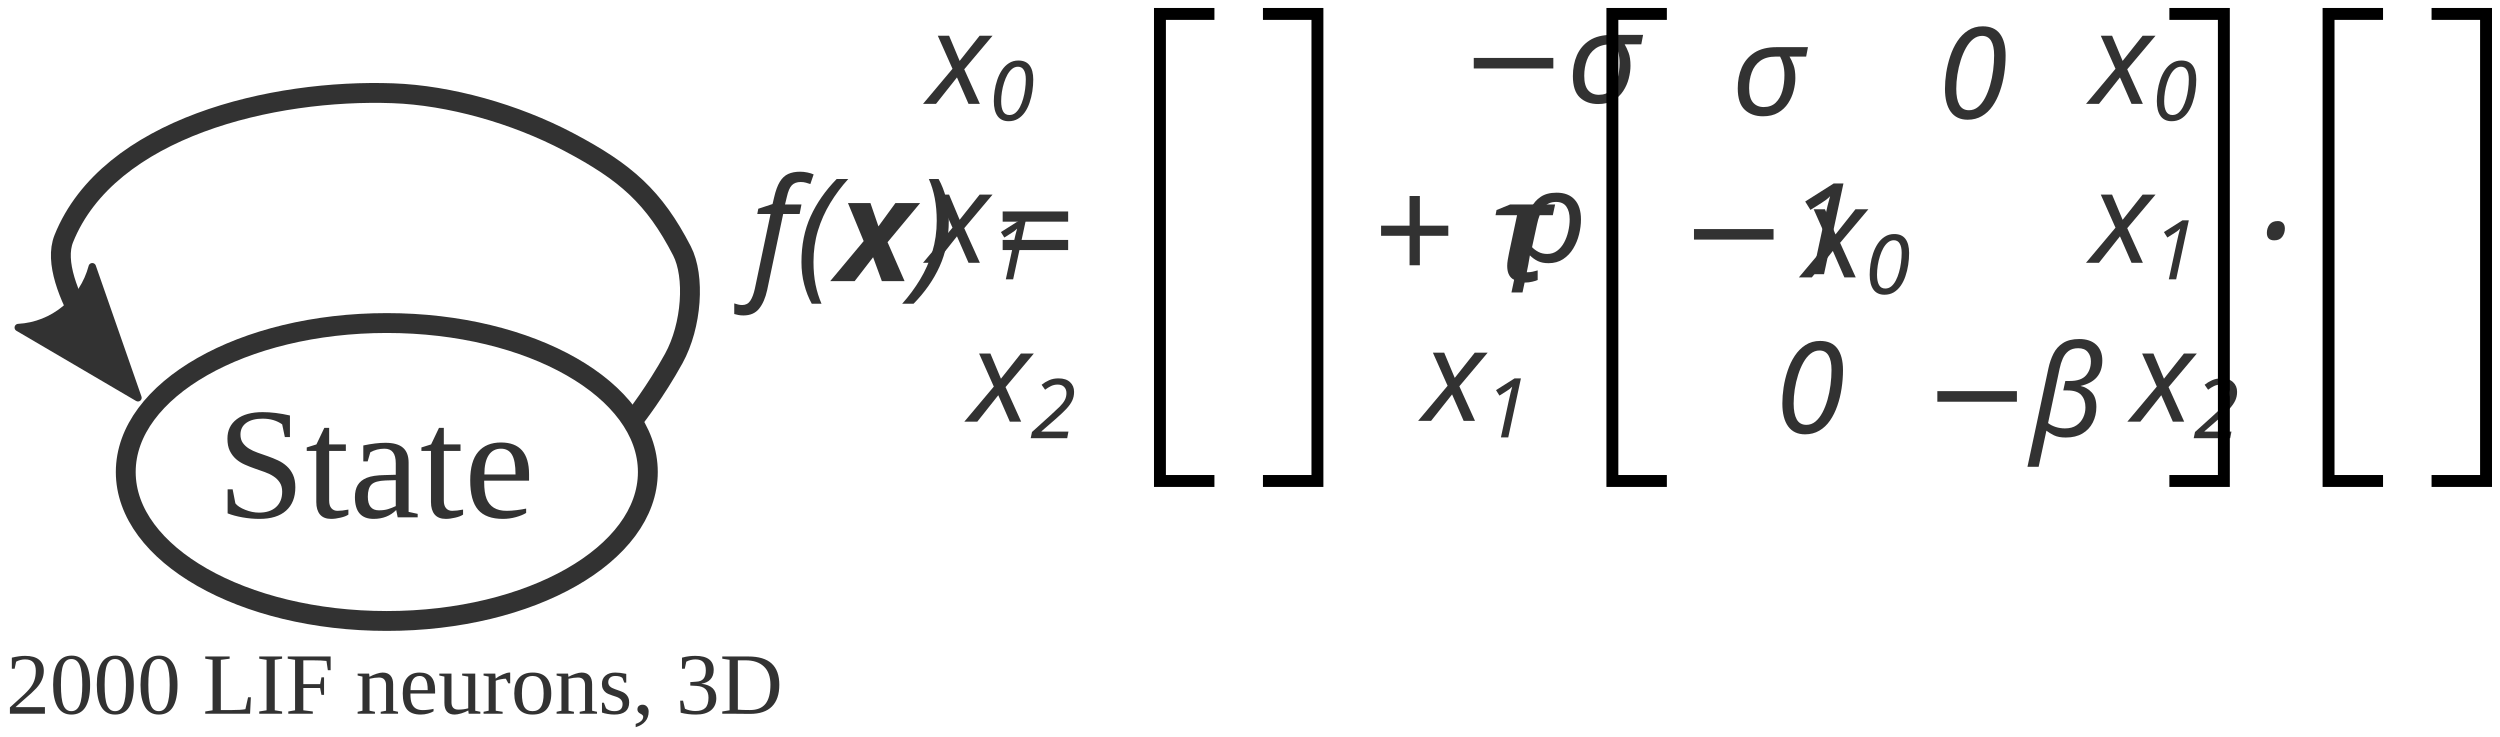
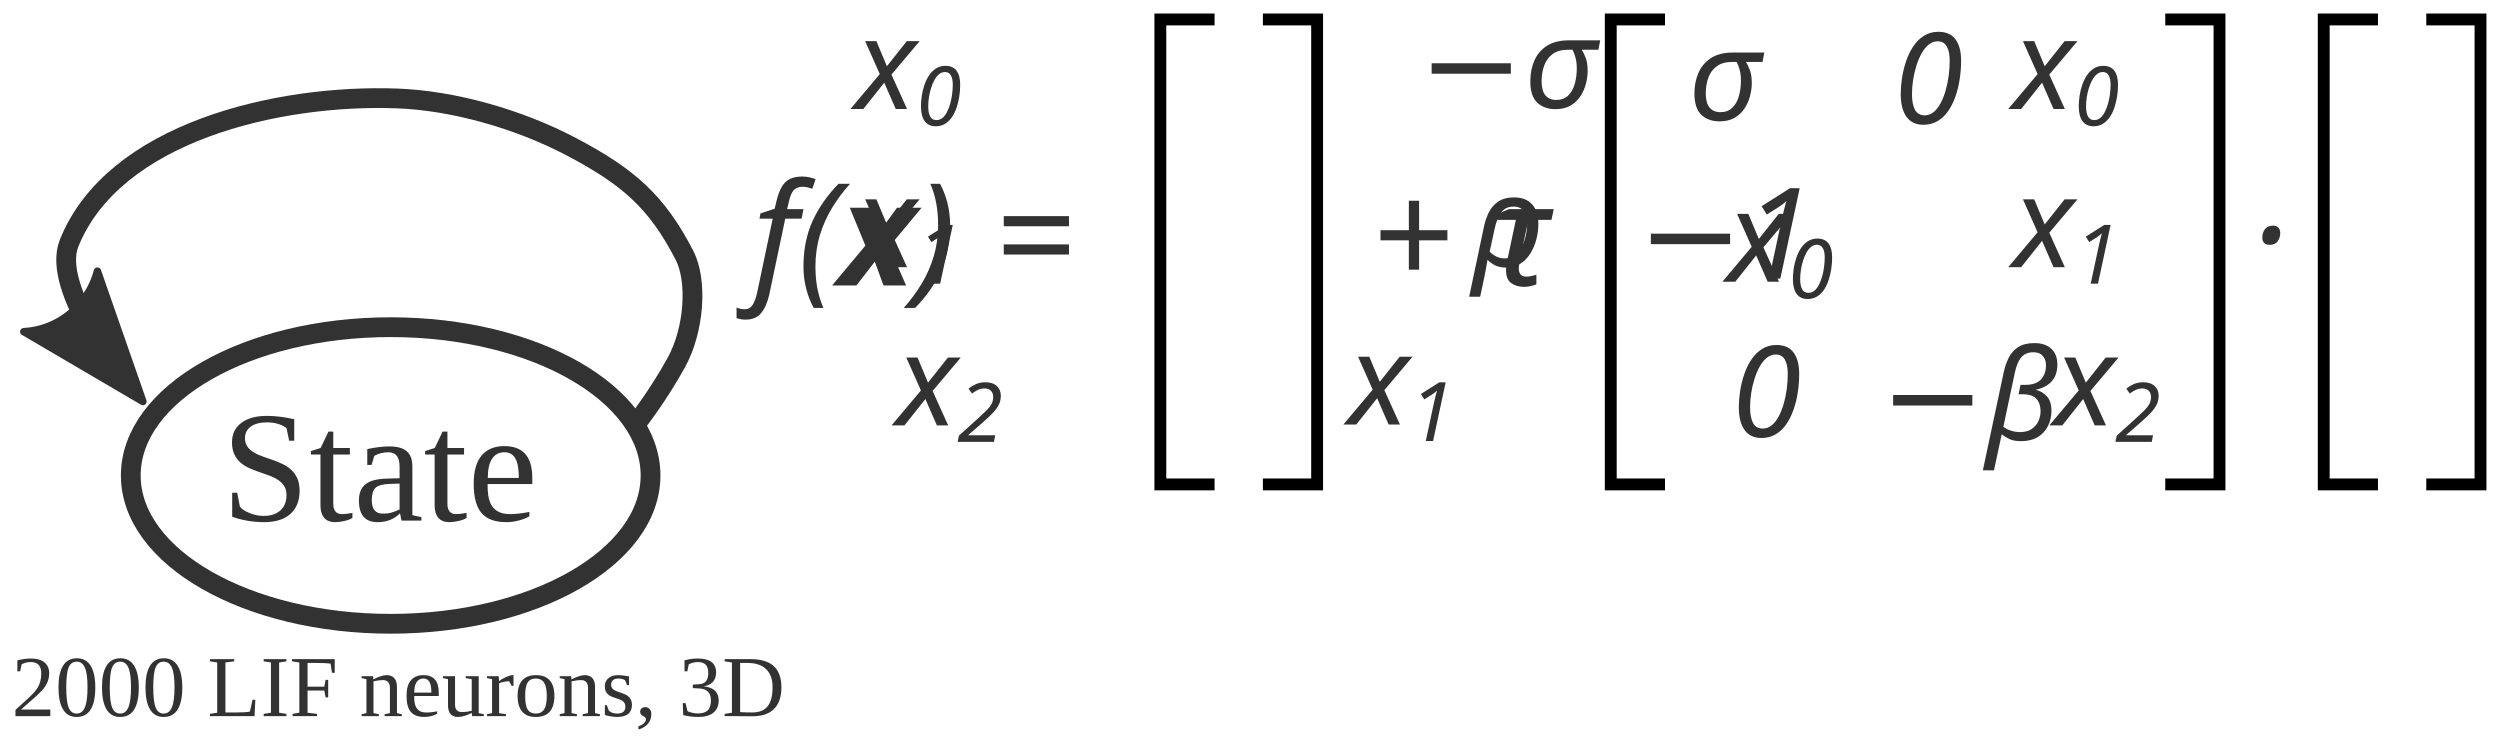
- <svg xmlns="http://www.w3.org/2000/svg" width="629.336" height="185.328" id="svg2" version="1.1">
+ <svg xmlns="http://www.w3.org/2000/svg" width="177.197" height="52.74" id="svg2" version="1.1">
  <defs id="defs4">
    <marker style="overflow:visible" id="Arrow2Mend" refX="0" refY="0" orient="auto">
      <path transform="scale(-0.6,-0.6)" d="M 8.719,4.034 -2.207,0.016 8.719,-4.002 c -1.745,2.372 -1.735,5.617 -6e-7,8.035 z" style="fill-rule:evenodd;stroke-width:0.625;stroke-linejoin:round" id="path3997" />
    </marker>
    <marker style="overflow:visible" id="Arrow2Send" refX="0" refY="0" orient="auto">
      <path transform="matrix(-0.3,0,0,-0.3,0.69,0)" d="M 8.719,4.034 -2.207,0.016 8.719,-4.002 c -1.745,2.372 -1.735,5.617 -6e-7,8.035 z" style="fill-rule:evenodd;stroke-width:0.625;stroke-linejoin:round" id="path4003" />
    </marker>
    <marker style="overflow:visible" id="Arrow1Send" refX="0" refY="0" orient="auto">
      <path transform="matrix(-0.2,0,0,-0.2,-1.2,0)" style="fill-rule:evenodd;stroke:#000000;stroke-width:1pt" d="M 0,0 5,-5 -12.5,0 5,5 0,0 z" id="path3985" />
    </marker>
    <marker style="overflow:visible" id="Arrow1Mend" refX="0" refY="0" orient="auto">
      <path transform="matrix(-0.4,0,0,-0.4,-4,0)" style="fill-rule:evenodd;stroke:#000000;stroke-width:1pt" d="M 0,0 5,-5 -12.5,0 5,5 0,0 z" id="path3979" />
    </marker>
    <marker style="overflow:visible" id="Arrow2Lend" refX="0" refY="0" orient="auto">
      <path transform="matrix(-1.1,0,0,-1.1,-1.1,0)" d="M 8.719,4.034 -2.207,0.016 8.719,-4.002 c -1.745,2.372 -1.735,5.617 -6e-7,8.035 z" style="fill-rule:evenodd;stroke-width:0.625;stroke-linejoin:round" id="path3991" />
    </marker>
    <marker style="overflow:visible" id="Arrow1Lstart" refX="0" refY="0" orient="auto">
      <path transform="matrix(0.8,0,0,0.8,10,0)" style="fill-rule:evenodd;stroke:#000000;stroke-width:1pt" d="M 0,0 5,-5 -12.5,0 5,5 0,0 z" id="path3795" />
    </marker>
    <marker style="overflow:visible" id="Arrow1Lend" refX="0" refY="0" orient="auto">
      <path transform="matrix(-0.8,0,0,-0.8,-10,0)" style="fill-rule:evenodd;stroke:#000000;stroke-width:1pt" d="M 0,0 5,-5 -12.5,0 5,5 0,0 z" id="path3798" />
    </marker>
    <marker style="overflow:visible" id="Arrow2MendP" refX="0" refY="0" orient="auto">
      <path transform="scale(-0.6,-0.6)" d="M 8.719,4.034 -2.207,0.016 8.719,-4.002 c -1.745,2.372 -1.735,5.617 -6e-7,8.035 z" style="fill:#323232;fill-rule:evenodd;stroke:#323232;stroke-width:0.625;stroke-linejoin:round" id="path4305" />
    </marker>
    <marker style="overflow:visible" id="Arrow2MendP-7" refX="0" refY="0" orient="auto">
      <path transform="scale(-0.6,-0.6)" d="M 8.719,4.034 -2.207,0.016 8.719,-4.002 c -1.745,2.372 -1.735,5.617 -6e-7,8.035 z" style="fill:#323232;fill-rule:evenodd;stroke:#323232;stroke-width:0.625;stroke-linejoin:round" id="path4305-8" />
    </marker>
  </defs>
-   <g transform="translate(-109.0703,-30.375)" id="layer1">
-     <g transform="translate(-1.305904,41.68967)" id="g3927">
-       <path style="fill:none;stroke:#323232;stroke-width:5;stroke-miterlimit:4;stroke-opacity:1;stroke-dasharray:none" id="path3904" d="m 427.857,115.52 c 0,20.711 -29.421,37.5 -65.714,37.5 -36.293,0 -65.714,-16.789 -65.714,-37.5 0,-20.711 29.421,-37.5 65.714,-37.5 36.293,0 65.714,16.789 65.714,37.5 z" transform="translate(-154.3951,-8.015049)" />
-       <text xml:space="preserve" style="font-size:40px;font-style:normal;font-weight:normal;line-height:125%;letter-spacing:0px;word-spacing:0px;fill:#323232;fill-opacity:1;stroke:none;font-family:Sans" x="164.956" y="118.918" id="text3900-8">
-         <tspan id="tspan3902-5" x="164.956" y="118.918" style="font-size:40px;font-style:normal;font-variant:normal;font-weight:normal;font-stretch:normal;fill:#323232;fill-opacity:1;font-family:Times New Roman;-inkscape-font-specification:Times New Roman">State</tspan>
+   <g transform="translate(-110.1136,-29.4233)" id="layer1">
+     <g id="g6469" transform="matrix(0.2803027,0,0,0.2803027,79.93697,21.30519)">
+       <g id="g3927" transform="translate(-1.305904,41.68967)">
+         <path transform="translate(-154.3951,-8.015049)" d="m 427.857,115.52 c 0,20.711 -29.421,37.5 -65.714,37.5 -36.293,0 -65.714,-16.789 -65.714,-37.5 0,-20.711 29.421,-37.5 65.714,-37.5 36.293,0 65.714,16.789 65.714,37.5 z" id="path3904" style="fill:none;stroke:#323232;stroke-width:5;stroke-miterlimit:4;stroke-opacity:1;stroke-dasharray:none" />
+         <text id="text3900-8" y="118.918" x="164.956" style="font-size:40px;font-style:normal;font-weight:normal;line-height:125%;letter-spacing:0px;word-spacing:0px;fill:#323232;fill-opacity:1;stroke:none;font-family:Sans" xml:space="preserve">
+           <tspan style="font-size:40px;font-style:normal;font-variant:normal;font-weight:normal;font-stretch:normal;fill:#323232;fill-opacity:1;font-family:Times New Roman;-inkscape-font-specification:Times New Roman" y="118.918" x="164.956" id="tspan3902-5">State</tspan>
+         </text>
+       </g>
+       <path style="fill:none;stroke:#323232;stroke-width:5;stroke-linecap:butt;stroke-linejoin:miter;stroke-miterlimit:4;stroke-opacity:1;stroke-dasharray:none;marker-end:url(#Arrow2MendP)" d="m 268.879,135.615 c 0,0 5.208,-6.648 9.796,-14.982 4.588,-8.334 5.367,-20.711 2.072,-27.094 C 273.73,79.945 266.591,73.706 252.29,66.149 238.693,58.964 222.096,54.359 208,53.85 177.823,52.759 136.383,62.427 125.131,90.45 120.433,102.151 139.557,125.418 139.557,125.418" id="path3282-3" />
+       <text id="text3900-8-9" y="210.04" x="110.598" style="font-size:40px;font-style:normal;font-weight:normal;line-height:125%;letter-spacing:0px;word-spacing:0px;fill:#323232;fill-opacity:1;stroke:none;font-family:Sans" xml:space="preserve">
+         <tspan style="font-size:22px;font-style:normal;font-variant:normal;font-weight:normal;font-stretch:normal;fill:#323232;fill-opacity:1;font-family:Times New Roman;-inkscape-font-specification:Times New Roman" y="210.04" x="110.598" id="tspan3902-5-7">2000 LIF neurons, 3D</tspan>
      </text>
+       <text id="text3900-8-0-1" y="101.146" x="297.938" style="font-size:40px;font-style:normal;font-weight:normal;line-height:125%;letter-spacing:0px;word-spacing:0px;fill:#323232;fill-opacity:1;stroke:none;font-family:Sans" xml:space="preserve">
+         <tspan style="font-size:36px;font-style:italic;font-variant:normal;font-weight:normal;font-stretch:normal;fill:#323232;fill-opacity:1;font-family:STIXGeneral;-inkscape-font-specification:STIXGeneral" y="101.146" x="297.938" id="tspan3902-5-5-3">f(<tspan id="tspan3185" style="font-size:36px;font-weight:bold;font-family:STIXGeneral;-inkscape-font-specification:STIXGeneral">x</tspan>) =        + <tspan id="tspan3191" style="font-size:36px;letter-spacing:5px;font-family:STIXGeneral;-inkscape-font-specification:STIXGeneral">τ            ·</tspan>
+         </tspan>
+       </text>
+       <text id="text3900-8-0-1-0" y="56.316" x="535.829" style="font-size:40px;font-style:normal;font-weight:normal;line-height:125%;letter-spacing:0px;word-spacing:0px;fill:#323232;fill-opacity:1;stroke:none;font-family:Sans" xml:space="preserve">
+         <tspan style="font-size:32px;font-style:italic;font-variant:normal;font-weight:normal;font-stretch:normal;text-align:center;text-anchor:middle;font-family:STIXGeneral;-inkscape-font-specification:STIXGeneral Italic" y="56.316" x="535.829" id="tspan3902-5-5-3-4">−σ</tspan>
+         <tspan id="tspan4050" style="font-size:32px;font-style:italic;font-variant:normal;font-weight:normal;font-stretch:normal;text-align:center;text-anchor:middle;font-family:STIXGeneral;-inkscape-font-specification:STIXGeneral Italic" y="96.316" x="535.829">ρ</tspan>
+         <tspan id="tspan4060" style="font-size:32px;font-style:italic;font-variant:normal;font-weight:normal;font-stretch:normal;text-align:center;text-anchor:middle;font-family:STIXGeneral;-inkscape-font-specification:STIXGeneral Italic" y="136.316" x="535.829">x<tspan id="tspan6777" style="font-size:65.001%;baseline-shift:sub">1</tspan>
+         </tspan>
+       </text>
+       <text xml:space="preserve" style="font-size:40px;font-style:normal;font-weight:normal;line-height:125%;letter-spacing:0px;word-spacing:0px;fill:#323232;fill-opacity:1;stroke:none;font-family:Sans" x="590.738" y="59.404" id="text4064">
+         <tspan id="tspan4066" x="590.738" y="59.404" style="font-size:32px;font-style:italic;font-variant:normal;font-weight:normal;font-stretch:normal;text-align:center;text-anchor:middle;font-family:STIXGeneral;-inkscape-font-specification:STIXGeneral Italic">σ</tspan>
+         <tspan x="590.738" y="99.404" style="font-size:32px;font-style:italic;font-variant:normal;font-weight:normal;font-stretch:normal;text-align:center;text-anchor:middle;font-family:STIXGeneral;-inkscape-font-specification:STIXGeneral Italic" id="tspan4068">−1</tspan>
+         <tspan x="590.738" y="139.404" style="font-size:32px;font-style:italic;font-variant:normal;font-weight:normal;font-stretch:normal;text-align:center;text-anchor:middle;font-family:STIXGeneral;-inkscape-font-specification:STIXGeneral Italic" id="tspan4070">0</tspan>
+       </text>
+       <text id="text4074" y="60.204" x="642.077" style="font-size:40px;font-style:normal;font-weight:normal;line-height:125%;letter-spacing:0px;word-spacing:0px;fill:#323232;fill-opacity:1;stroke:none;font-family:Sans" xml:space="preserve">
+         <tspan style="font-size:32px;font-style:italic;font-variant:normal;font-weight:normal;font-stretch:normal;text-align:center;text-anchor:middle;font-family:STIXGeneral;-inkscape-font-specification:STIXGeneral" y="60.204" x="642.077" id="tspan4076">0</tspan>
+         <tspan id="tspan4078" style="font-size:32px;font-style:italic;font-variant:normal;font-weight:normal;font-stretch:normal;text-align:center;text-anchor:middle;font-family:STIXGeneral;-inkscape-font-specification:STIXGeneral" y="100.204" x="642.077">x<tspan id="tspan6779" style="font-size:65.001%;baseline-shift:sub">0</tspan>
+         </tspan>
+         <tspan id="tspan4080" style="font-size:32px;font-style:italic;font-variant:normal;font-weight:normal;font-stretch:normal;text-align:center;text-anchor:middle;font-family:STIXGeneral;-inkscape-font-specification:STIXGeneral" y="140.204" x="642.077">−β</tspan>
+       </text>
+       <path id="path3193-3" d="m 414.782,33.882 -13.714,0 0,117.571 13.714,0" style="fill:none;stroke:#000000;stroke-width:3;stroke-linecap:butt;stroke-linejoin:miter;stroke-miterlimit:4;stroke-opacity:1;stroke-dasharray:none" />
+       <text id="text3900-8-0-1-0-3" y="56.524" x="421.593" style="font-size:40px;font-style:normal;font-weight:normal;line-height:125%;letter-spacing:0px;word-spacing:0px;fill:#323232;fill-opacity:1;stroke:none;font-family:Sans" xml:space="preserve">
+         <tspan style="font-size:32px;font-style:italic;font-variant:normal;font-weight:normal;font-stretch:normal;text-align:center;text-anchor:middle;font-family:STIXGeneral;-inkscape-font-specification:STIXGeneral" y="56.524" x="421.593" id="tspan3902-5-5-3-4-4">x<tspan id="tspan6752" style="font-size:65.001%;baseline-shift:sub">0</tspan>
+         </tspan>
+         <tspan style="font-size:32px;font-style:italic;font-variant:normal;font-weight:normal;font-stretch:normal;text-align:center;text-anchor:middle;font-family:STIXGeneral;-inkscape-font-specification:STIXGeneral" y="96.524" x="421.593" id="tspan4215">x<tspan id="tspan6754" style="font-size:65.001%;baseline-shift:sub">1</tspan>
+         </tspan>
+         <tspan id="tspan4060-0" style="font-size:32px;font-style:italic;font-variant:normal;font-weight:normal;font-stretch:normal;text-align:center;text-anchor:middle;font-family:STIXGeneral;-inkscape-font-specification:STIXGeneral" y="136.524" x="421.593">x<tspan id="tspan6756" style="font-size:65.001%;baseline-shift:sub">2</tspan>
+         </tspan>
+       </text>
+       <text id="text3900-8-0-1-0-3-9" y="56.524" x="714.361" style="font-size:40px;font-style:normal;font-weight:normal;line-height:125%;letter-spacing:0px;word-spacing:0px;fill:#323232;fill-opacity:1;stroke:none;font-family:Sans" xml:space="preserve">
+         <tspan style="font-size:32px;font-style:italic;font-variant:normal;font-weight:normal;font-stretch:normal;text-align:center;text-anchor:middle;font-family:STIXGeneral;-inkscape-font-specification:STIXGeneral Italic" y="56.524" x="714.361" id="tspan3902-5-5-3-4-4-9">x<tspan id="tspan6785" style="font-size:65.001%;baseline-shift:sub">0</tspan>
+         </tspan>
+         <tspan style="font-size:32px;font-style:italic;font-variant:normal;font-weight:normal;font-stretch:normal;text-align:center;text-anchor:middle;font-family:STIXGeneral;-inkscape-font-specification:STIXGeneral Italic" y="96.524" x="714.361" id="tspan4215-4">x<tspan id="tspan6783" style="font-size:65.001%;baseline-shift:sub">1</tspan>
+         </tspan>
+         <tspan style="font-size:32px;font-style:italic;font-variant:normal;font-weight:normal;font-stretch:normal;text-align:center;text-anchor:middle;font-family:STIXGeneral;-inkscape-font-specification:STIXGeneral Italic" id="tspan4060-0-2" y="136.524" x="714.361">x<tspan id="tspan6781" style="font-size:65.001%;baseline-shift:sub">2</tspan>
+         </tspan>
+       </text>
+       <path id="path3193-3-7" d="m 426.999,33.882 13.714,0 0,117.571 -13.714,0" style="fill:none;stroke:#000000;stroke-width:3;stroke-linecap:butt;stroke-linejoin:miter;stroke-miterlimit:4;stroke-opacity:1;stroke-dasharray:none" />
+       <path id="path3193-3-9" d="m 528.676,33.882 -13.714,0 0,117.571 13.714,0" style="fill:none;stroke:#000000;stroke-width:3;stroke-linecap:butt;stroke-linejoin:miter;stroke-miterlimit:4;stroke-opacity:1;stroke-dasharray:none" />
+       <path id="path3193-3-7-3" d="m 655.179,33.882 13.714,0 0,117.571 -13.714,0" style="fill:none;stroke:#000000;stroke-width:3;stroke-linecap:butt;stroke-linejoin:miter;stroke-miterlimit:4;stroke-opacity:1;stroke-dasharray:none" />
+       <path id="path3193-3-0" d="m 708.962,33.882 -13.714,0 0,117.571 13.714,0" style="fill:none;stroke:#000000;stroke-width:3;stroke-linecap:butt;stroke-linejoin:miter;stroke-miterlimit:4;stroke-opacity:1;stroke-dasharray:none" />
+       <path id="path3193-3-7-2" d="m 721.179,33.882 13.714,0 0,117.571 -13.714,0" style="fill:none;stroke:#000000;stroke-width:3;stroke-linecap:butt;stroke-linejoin:miter;stroke-miterlimit:4;stroke-opacity:1;stroke-dasharray:none" />
    </g>
-     <path id="path3282-3" d="m 268.879,135.615 c 0,0 5.208,-6.648 9.796,-14.982 4.588,-8.334 5.367,-20.711 2.072,-27.094 C 273.73,79.945 266.591,73.706 252.29,66.149 238.693,58.964 222.096,54.359 208,53.85 177.823,52.759 136.383,62.427 125.131,90.45 120.433,102.151 139.557,125.418 139.557,125.418" style="fill:none;stroke:#323232;stroke-width:5;stroke-linecap:butt;stroke-linejoin:miter;stroke-miterlimit:4;stroke-opacity:1;stroke-dasharray:none;marker-end:url(#Arrow2MendP)" />
-     <text xml:space="preserve" style="font-size:40px;font-style:normal;font-weight:normal;line-height:125%;letter-spacing:0px;word-spacing:0px;fill:#323232;fill-opacity:1;stroke:none;font-family:Sans" x="110.598" y="210.04" id="text3900-8-9">
-       <tspan id="tspan3902-5-7" x="110.598" y="210.04" style="font-size:22px;font-style:normal;font-variant:normal;font-weight:normal;font-stretch:normal;fill:#323232;fill-opacity:1;font-family:Times New Roman;-inkscape-font-specification:Times New Roman">2000 LIF neurons, 3D</tspan>
-     </text>
-     <text xml:space="preserve" style="font-size:40px;font-style:normal;font-weight:normal;line-height:125%;letter-spacing:0px;word-spacing:0px;fill:#323232;fill-opacity:1;stroke:none;font-family:Sans" x="297.938" y="101.146" id="text3900-8-0-1">
-       <tspan id="tspan3902-5-5-3" x="297.938" y="101.146" style="font-size:36px;font-style:italic;font-variant:normal;font-weight:normal;font-stretch:normal;fill:#323232;fill-opacity:1;font-family:STIXGeneral;-inkscape-font-specification:STIXGeneral">f(<tspan style="font-size:36px;font-weight:bold;font-family:STIXGeneral;-inkscape-font-specification:STIXGeneral" id="tspan3185">x</tspan>) =        + <tspan style="font-size:36px;letter-spacing:5px;font-family:STIXGeneral;-inkscape-font-specification:STIXGeneral" id="tspan3191">τ            ·</tspan>
-       </tspan>
-     </text>
-     <text xml:space="preserve" style="font-size:40px;font-style:normal;font-weight:normal;line-height:125%;letter-spacing:0px;word-spacing:0px;fill:#323232;fill-opacity:1;stroke:none;font-family:Sans" x="535.829" y="56.316" id="text3900-8-0-1-0">
-       <tspan id="tspan3902-5-5-3-4" x="535.829" y="56.316" style="font-size:32px;font-style:italic;font-variant:normal;font-weight:normal;font-stretch:normal;text-align:center;text-anchor:middle;font-family:STIXGeneral;-inkscape-font-specification:STIXGeneral Italic">−σ</tspan>
-       <tspan x="535.829" y="96.316" style="font-size:32px;font-style:italic;font-variant:normal;font-weight:normal;font-stretch:normal;text-align:center;text-anchor:middle;font-family:STIXGeneral;-inkscape-font-specification:STIXGeneral Italic" id="tspan4050">ρ</tspan>
-       <tspan x="535.829" y="136.316" style="font-size:32px;font-style:italic;font-variant:normal;font-weight:normal;font-stretch:normal;text-align:center;text-anchor:middle;font-family:STIXGeneral;-inkscape-font-specification:STIXGeneral Italic" id="tspan4060">x<tspan style="font-size:65.001%;baseline-shift:sub" id="tspan6777">1</tspan>
-       </tspan>
-     </text>
-     <text id="text4064" y="59.404" x="590.738" style="font-size:40px;font-style:normal;font-weight:normal;line-height:125%;letter-spacing:0px;word-spacing:0px;fill:#323232;fill-opacity:1;stroke:none;font-family:Sans" xml:space="preserve">
-       <tspan style="font-size:32px;font-style:italic;font-variant:normal;font-weight:normal;font-stretch:normal;text-align:center;text-anchor:middle;font-family:STIXGeneral;-inkscape-font-specification:STIXGeneral Italic" y="59.404" x="590.738" id="tspan4066">σ</tspan>
-       <tspan id="tspan4068" style="font-size:32px;font-style:italic;font-variant:normal;font-weight:normal;font-stretch:normal;text-align:center;text-anchor:middle;font-family:STIXGeneral;-inkscape-font-specification:STIXGeneral Italic" y="99.404" x="590.738">−1</tspan>
-       <tspan id="tspan4070" style="font-size:32px;font-style:italic;font-variant:normal;font-weight:normal;font-stretch:normal;text-align:center;text-anchor:middle;font-family:STIXGeneral;-inkscape-font-specification:STIXGeneral Italic" y="139.404" x="590.738">0</tspan>
-     </text>
-     <text xml:space="preserve" style="font-size:40px;font-style:normal;font-weight:normal;line-height:125%;letter-spacing:0px;word-spacing:0px;fill:#323232;fill-opacity:1;stroke:none;font-family:Sans" x="642.077" y="60.204" id="text4074">
-       <tspan id="tspan4076" x="642.077" y="60.204" style="font-size:32px;font-style:italic;font-variant:normal;font-weight:normal;font-stretch:normal;text-align:center;text-anchor:middle;font-family:STIXGeneral;-inkscape-font-specification:STIXGeneral">0</tspan>
-       <tspan x="642.077" y="100.204" style="font-size:32px;font-style:italic;font-variant:normal;font-weight:normal;font-stretch:normal;text-align:center;text-anchor:middle;font-family:STIXGeneral;-inkscape-font-specification:STIXGeneral" id="tspan4078">x<tspan style="font-size:65.001%;baseline-shift:sub" id="tspan6779">0</tspan>
-       </tspan>
-       <tspan x="642.077" y="140.204" style="font-size:32px;font-style:italic;font-variant:normal;font-weight:normal;font-stretch:normal;text-align:center;text-anchor:middle;font-family:STIXGeneral;-inkscape-font-specification:STIXGeneral" id="tspan4080">−β</tspan>
-     </text>
-     <path style="fill:none;stroke:#000000;stroke-width:3;stroke-linecap:butt;stroke-linejoin:miter;stroke-miterlimit:4;stroke-opacity:1;stroke-dasharray:none" d="m 414.782,33.882 -13.714,0 0,117.571 13.714,0" id="path3193-3" />
-     <text xml:space="preserve" style="font-size:40px;font-style:normal;font-weight:normal;line-height:125%;letter-spacing:0px;word-spacing:0px;fill:#323232;fill-opacity:1;stroke:none;font-family:Sans" x="421.593" y="56.524" id="text3900-8-0-1-0-3">
-       <tspan id="tspan3902-5-5-3-4-4" x="421.593" y="56.524" style="font-size:32px;font-style:italic;font-variant:normal;font-weight:normal;font-stretch:normal;text-align:center;text-anchor:middle;font-family:STIXGeneral;-inkscape-font-specification:STIXGeneral">x<tspan style="font-size:65.001%;baseline-shift:sub" id="tspan6752">0</tspan>
-       </tspan>
-       <tspan id="tspan4215" x="421.593" y="96.524" style="font-size:32px;font-style:italic;font-variant:normal;font-weight:normal;font-stretch:normal;text-align:center;text-anchor:middle;font-family:STIXGeneral;-inkscape-font-specification:STIXGeneral">x<tspan style="font-size:65.001%;baseline-shift:sub" id="tspan6754">1</tspan>
-       </tspan>
-       <tspan x="421.593" y="136.524" style="font-size:32px;font-style:italic;font-variant:normal;font-weight:normal;font-stretch:normal;text-align:center;text-anchor:middle;font-family:STIXGeneral;-inkscape-font-specification:STIXGeneral" id="tspan4060-0">x<tspan style="font-size:65.001%;baseline-shift:sub" id="tspan6756">2</tspan>
-       </tspan>
-     </text>
-     <text xml:space="preserve" style="font-size:40px;font-style:normal;font-weight:normal;line-height:125%;letter-spacing:0px;word-spacing:0px;fill:#323232;fill-opacity:1;stroke:none;font-family:Sans" x="714.361" y="56.524" id="text3900-8-0-1-0-3-9">
-       <tspan id="tspan3902-5-5-3-4-4-9" x="714.361" y="56.524" style="font-size:32px;font-style:italic;font-variant:normal;font-weight:normal;font-stretch:normal;text-align:center;text-anchor:middle;font-family:STIXGeneral;-inkscape-font-specification:STIXGeneral Italic">x<tspan style="font-size:65.001%;baseline-shift:sub" id="tspan6785">0</tspan>
-       </tspan>
-       <tspan id="tspan4215-4" x="714.361" y="96.524" style="font-size:32px;font-style:italic;font-variant:normal;font-weight:normal;font-stretch:normal;text-align:center;text-anchor:middle;font-family:STIXGeneral;-inkscape-font-specification:STIXGeneral Italic">x<tspan style="font-size:65.001%;baseline-shift:sub" id="tspan6783">1</tspan>
-       </tspan>
-       <tspan x="714.361" y="136.524" id="tspan4060-0-2" style="font-size:32px;font-style:italic;font-variant:normal;font-weight:normal;font-stretch:normal;text-align:center;text-anchor:middle;font-family:STIXGeneral;-inkscape-font-specification:STIXGeneral Italic">x<tspan style="font-size:65.001%;baseline-shift:sub" id="tspan6781">2</tspan>
-       </tspan>
-     </text>
-     <path style="fill:none;stroke:#000000;stroke-width:3;stroke-linecap:butt;stroke-linejoin:miter;stroke-miterlimit:4;stroke-opacity:1;stroke-dasharray:none" d="m 426.999,33.882 13.714,0 0,117.571 -13.714,0" id="path3193-3-7" />
-     <path style="fill:none;stroke:#000000;stroke-width:3;stroke-linecap:butt;stroke-linejoin:miter;stroke-miterlimit:4;stroke-opacity:1;stroke-dasharray:none" d="m 528.676,33.882 -13.714,0 0,117.571 13.714,0" id="path3193-3-9" />
-     <path style="fill:none;stroke:#000000;stroke-width:3;stroke-linecap:butt;stroke-linejoin:miter;stroke-miterlimit:4;stroke-opacity:1;stroke-dasharray:none" d="m 655.179,33.882 13.714,0 0,117.571 -13.714,0" id="path3193-3-7-3" />
-     <path style="fill:none;stroke:#000000;stroke-width:3;stroke-linecap:butt;stroke-linejoin:miter;stroke-miterlimit:4;stroke-opacity:1;stroke-dasharray:none" d="m 708.962,33.882 -13.714,0 0,117.571 13.714,0" id="path3193-3-0" />
-     <path style="fill:none;stroke:#000000;stroke-width:3;stroke-linecap:butt;stroke-linejoin:miter;stroke-miterlimit:4;stroke-opacity:1;stroke-dasharray:none" d="m 721.179,33.882 13.714,0 0,117.571 -13.714,0" id="path3193-3-7-2" />
  </g>
</svg>
